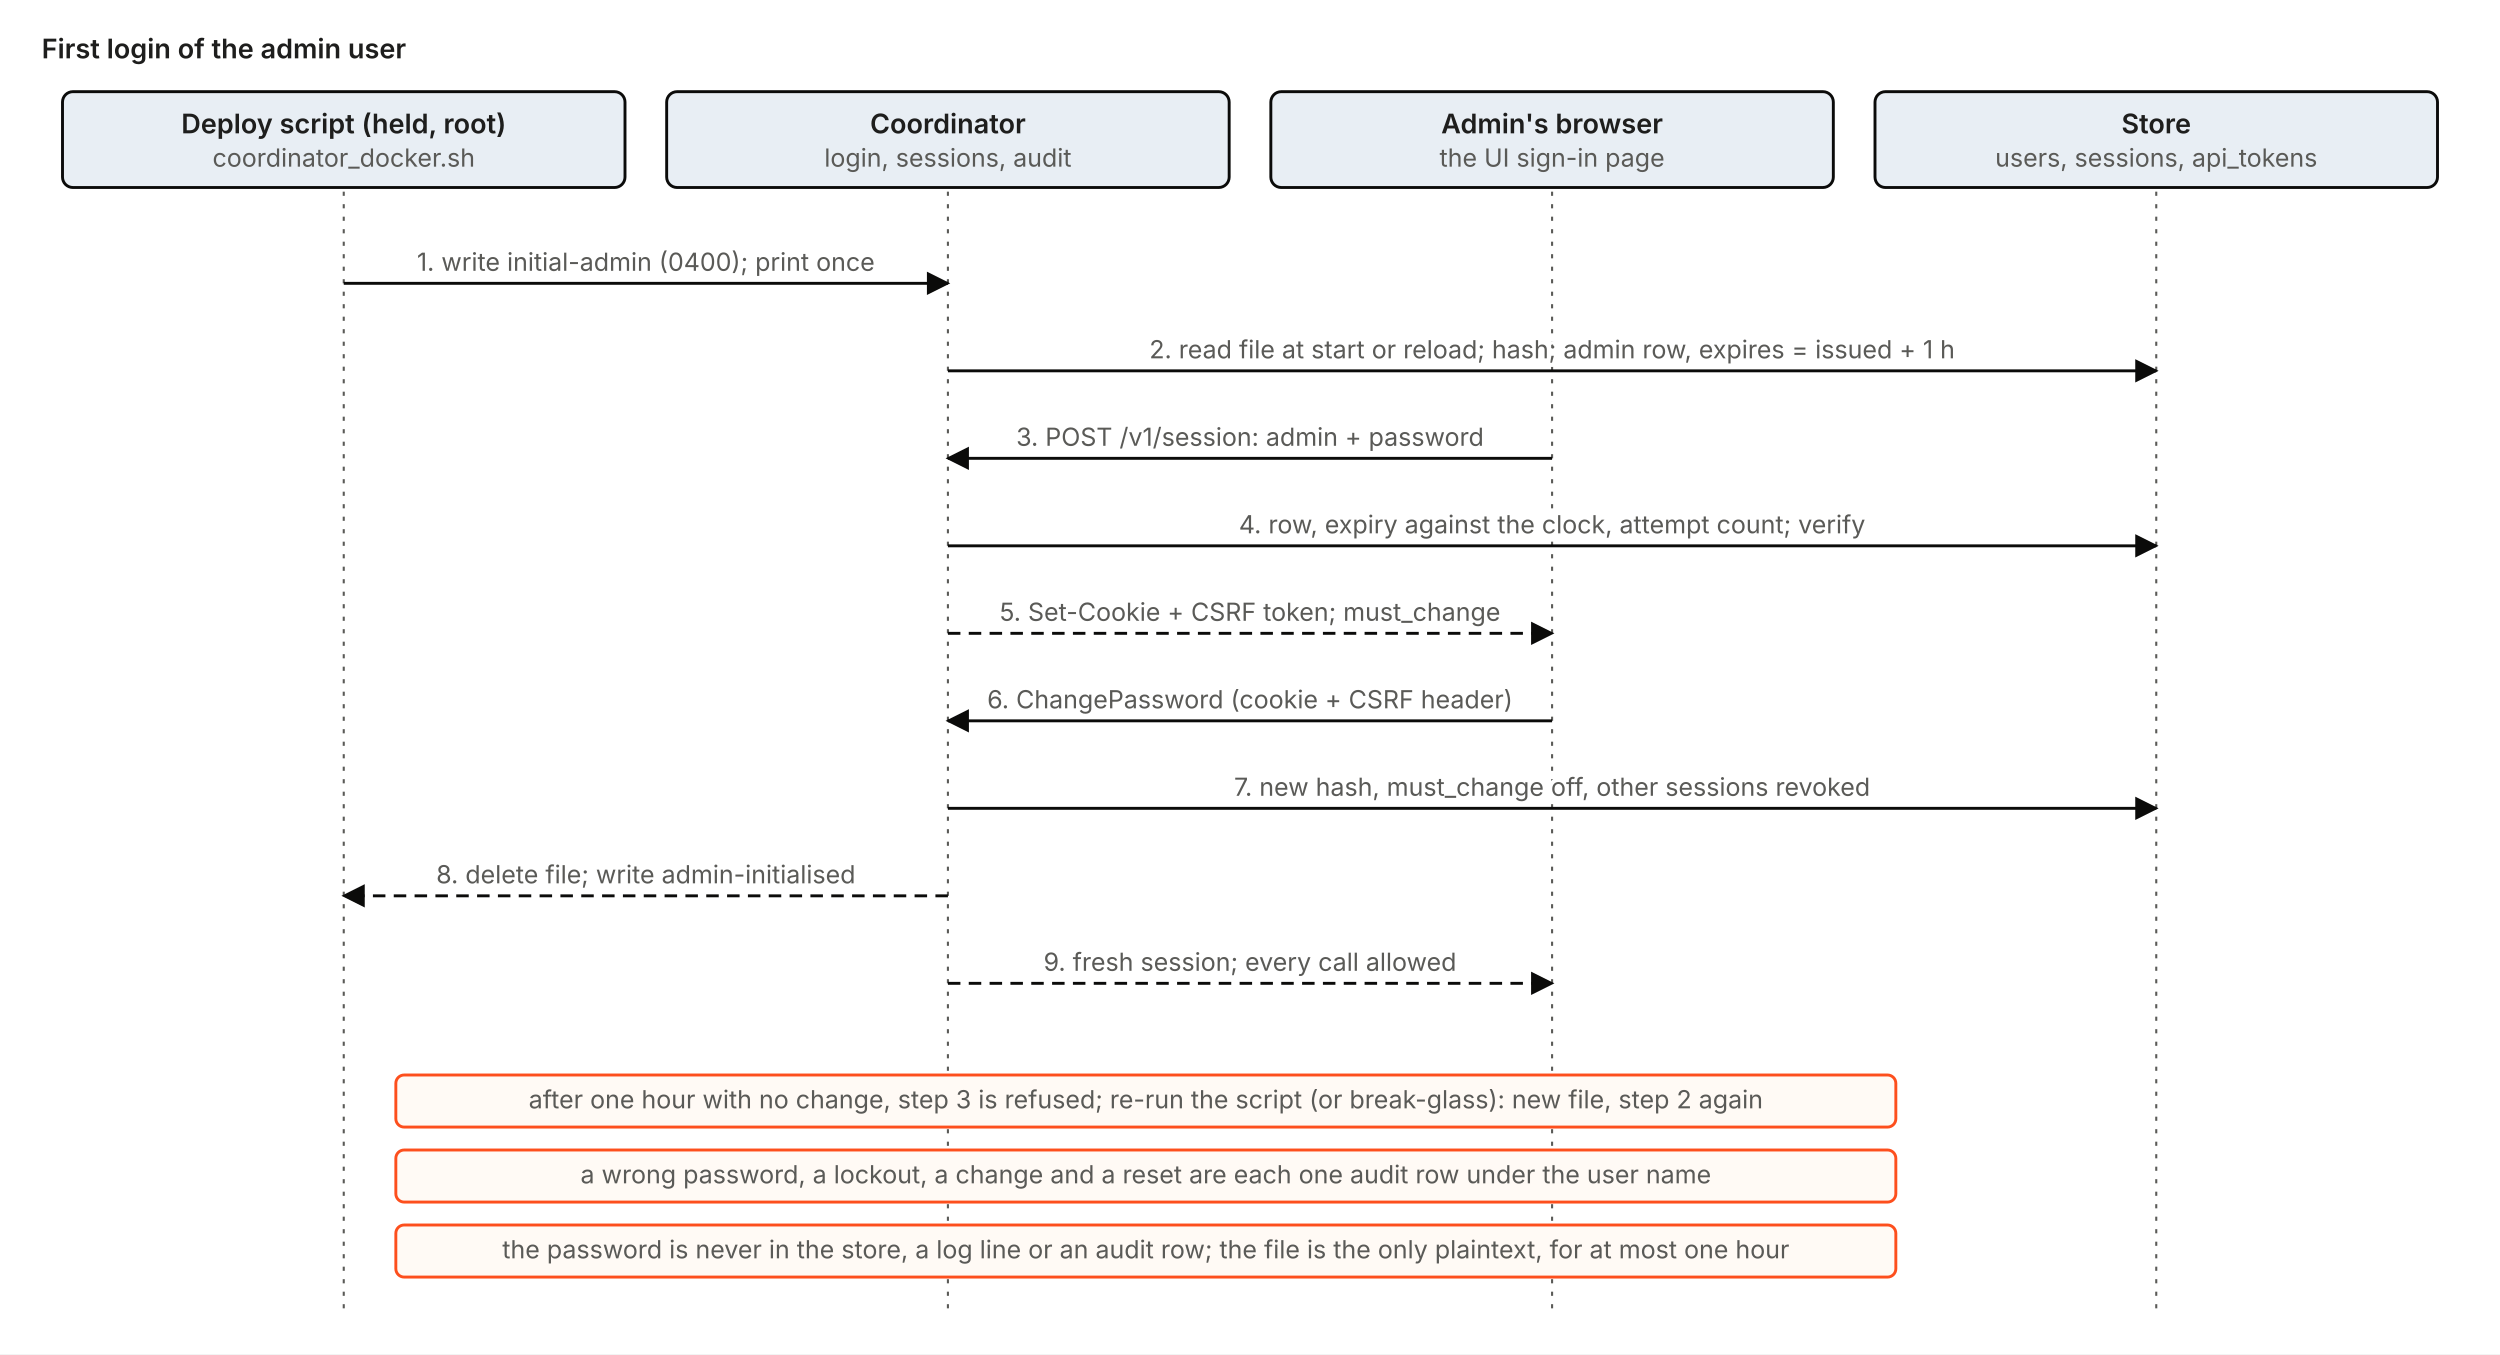
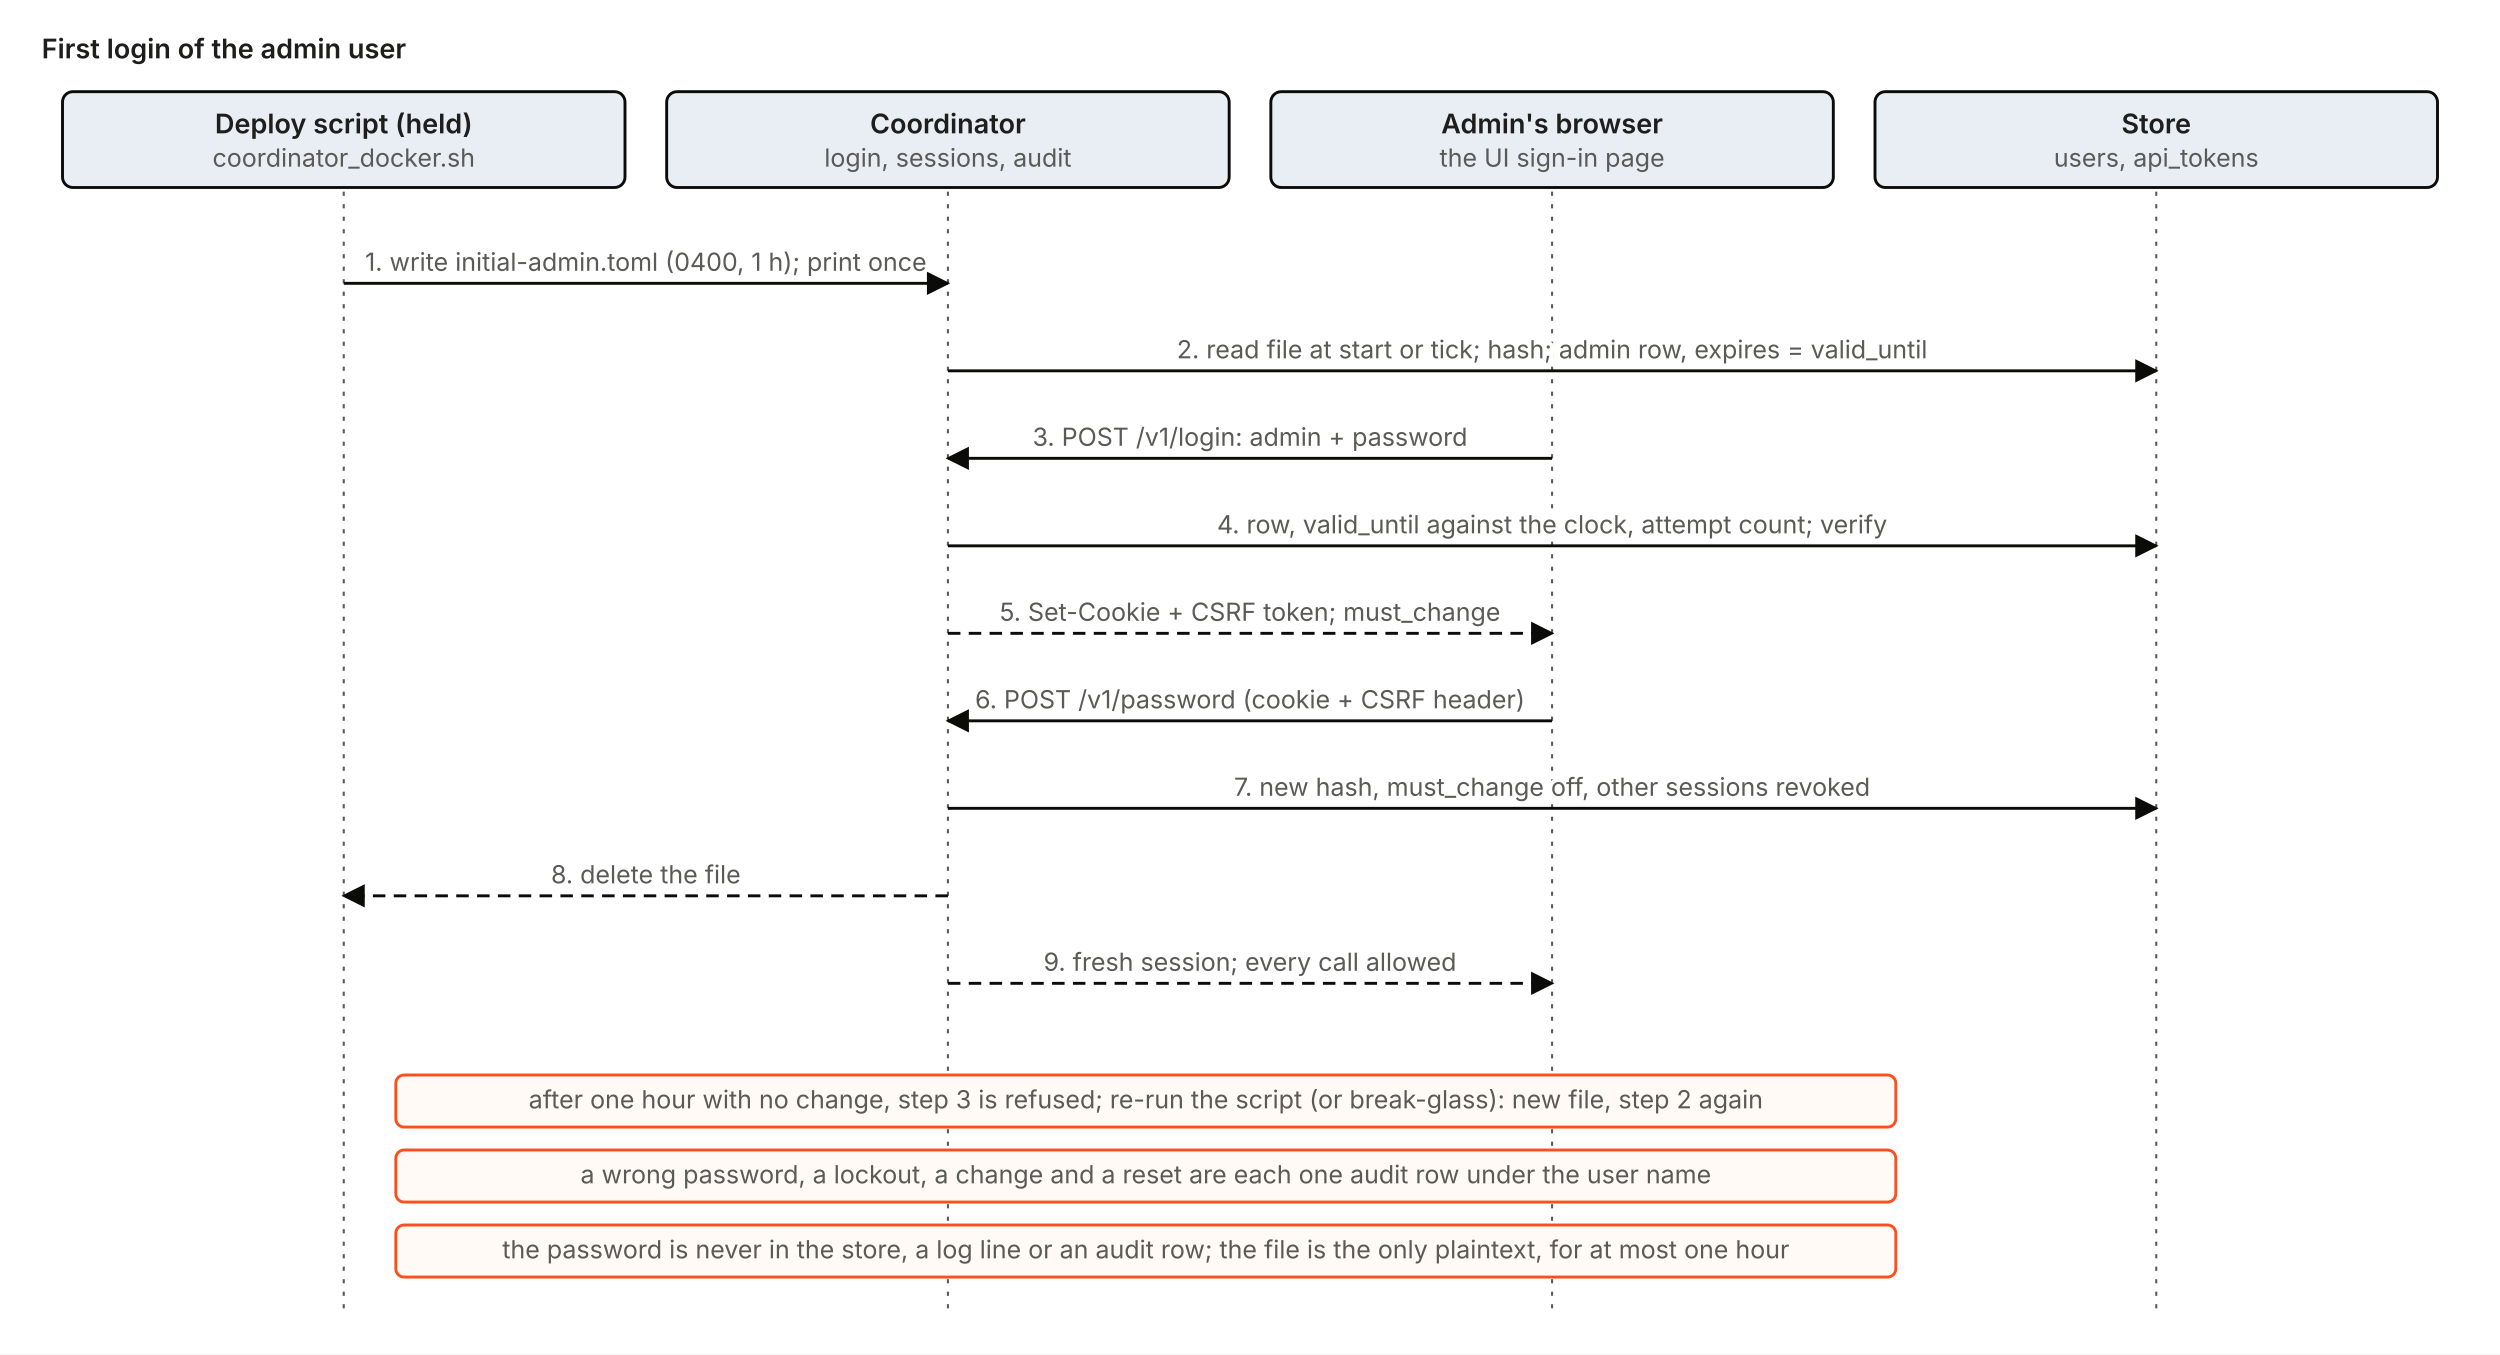
<svg xmlns="http://www.w3.org/2000/svg" viewBox="0 0 1200 650" width="1200" height="650" role="img" aria-label="First login: the deploy script writes a one-hour initial password for the user admin to a root-only file; the coordinator reads it and stores a hash; the admin logs in, must change the password, and the file is retired.">
  <defs>
    <marker id="coordinator-mdm-first-login-ak" viewBox="0 0 10 10" refX="9" refY="5" markerWidth="8" markerHeight="8" orient="auto-start-reverse">
      <path d="M0,0 L10,5 L0,10 z" fill="#0B0B0A" />
    </marker>
  </defs>
  <style>
.box-b{fill:#E8EEF4;stroke:#0B0B0A;stroke-width:1.4}
.box-o{fill:#FFFAF5;stroke:#FD4F1D;stroke-width:1.4}
.ln{stroke:#0B0B0A;fill:none;stroke-width:1.4}
.ln-d{stroke:#0B0B0A;fill:none;stroke-width:1.4;stroke-dasharray:6 4}
.life{stroke:#5A5A57;stroke-width:1;stroke-dasharray:2 4}
text{fill:#1E1E1D;font-family:system-ui,-apple-system,'Segoe UI',sans-serif;font-size:13px}
.b{font-weight:600}
.t-m{fill:#5A5A57;font-size:12px}
.lbl{paint-order:stroke;stroke:#FFFFFF;stroke-width:4px;stroke-linejoin:round}
</style>
  <rect x="0" y="0" width="1200" height="650" fill="#FFFFFF" />
  <text x="20" y="28" class="b" font-size="16" text-anchor="start">First login of the admin user</text>
  <rect x="30" y="44" width="270" height="46" rx="5" class="box-b" />
-   <text x="165" y="64" class="b" text-anchor="middle">Deploy script (held, root)</text>
+   <text x="165" y="64" class="b" text-anchor="middle">Deploy script (held)</text>
  <text x="165" y="80" class="t-m" text-anchor="middle">coordinator_docker.sh</text>
  <path d="M165,92 L165,630" class="life" />
  <rect x="320" y="44" width="270" height="46" rx="5" class="box-b" />
  <text x="455" y="64" class="b" text-anchor="middle">Coordinator</text>
  <text x="455" y="80" class="t-m" text-anchor="middle">login, sessions, audit</text>
  <path d="M455,92 L455,630" class="life" />
  <rect x="610" y="44" width="270" height="46" rx="5" class="box-b" />
  <text x="745" y="64" class="b" text-anchor="middle">Admin's browser</text>
  <text x="745" y="80" class="t-m" text-anchor="middle">the UI sign-in page</text>
  <path d="M745,92 L745,630" class="life" />
  <rect x="900" y="44" width="270" height="46" rx="5" class="box-b" />
  <text x="1035" y="64" class="b" text-anchor="middle">Store</text>
-   <text x="1035" y="80" class="t-m" text-anchor="middle">users, sessions, api_tokens</text>
+   <text x="1035" y="80" class="t-m" text-anchor="middle">users, api_tokens</text>
  <path d="M1035,92 L1035,630" class="life" />
  <path d="M165,136 L455,136" class="ln" marker-end="url(#coordinator-mdm-first-login-ak)" />
-   <text x="310" y="130" class="t-m lbl" text-anchor="middle">1. write initial-admin (0400); print once</text>
+   <text x="310" y="130" class="t-m lbl" text-anchor="middle">1. write initial-admin.toml (0400, 1 h); print once</text>
  <path d="M455,178 L1035,178" class="ln" marker-end="url(#coordinator-mdm-first-login-ak)" />
-   <text x="745" y="172" class="t-m lbl" text-anchor="middle">2. read file at start or reload; hash; admin row, expires = issued + 1 h</text>
+   <text x="745" y="172" class="t-m lbl" text-anchor="middle">2. read file at start or tick; hash; admin row, expires = valid_until</text>
  <path d="M745,220 L455,220" class="ln" marker-end="url(#coordinator-mdm-first-login-ak)" />
-   <text x="600" y="214" class="t-m lbl" text-anchor="middle">3. POST /v1/session: admin + password</text>
+   <text x="600" y="214" class="t-m lbl" text-anchor="middle">3. POST /v1/login: admin + password</text>
  <path d="M455,262 L1035,262" class="ln" marker-end="url(#coordinator-mdm-first-login-ak)" />
-   <text x="745" y="256" class="t-m lbl" text-anchor="middle">4. row, expiry against the clock, attempt count; verify</text>
+   <text x="745" y="256" class="t-m lbl" text-anchor="middle">4. row, valid_until against the clock, attempt count; verify</text>
  <path d="M455,304 L745,304" class="ln-d" marker-end="url(#coordinator-mdm-first-login-ak)" />
  <text x="600" y="298" class="t-m lbl" text-anchor="middle">5. Set-Cookie + CSRF token; must_change</text>
  <path d="M745,346 L455,346" class="ln" marker-end="url(#coordinator-mdm-first-login-ak)" />
-   <text x="600" y="340" class="t-m lbl" text-anchor="middle">6. ChangePassword (cookie + CSRF header)</text>
+   <text x="600" y="340" class="t-m lbl" text-anchor="middle">6. POST /v1/password (cookie + CSRF header)</text>
  <path d="M455,388 L1035,388" class="ln" marker-end="url(#coordinator-mdm-first-login-ak)" />
  <text x="745" y="382" class="t-m lbl" text-anchor="middle">7. new hash, must_change off, other sessions revoked</text>
  <path d="M455,430 L165,430" class="ln-d" marker-end="url(#coordinator-mdm-first-login-ak)" />
-   <text x="310" y="424" class="t-m lbl" text-anchor="middle">8. delete file; write admin-initialised</text>
+   <text x="310" y="424" class="t-m lbl" text-anchor="middle">8. delete the file</text>
  <path d="M455,472 L745,472" class="ln-d" marker-end="url(#coordinator-mdm-first-login-ak)" />
  <text x="600" y="466" class="t-m lbl" text-anchor="middle">9. fresh session; every call allowed</text>
  <rect x="190" y="516" width="720" height="25" rx="4" class="box-o" />
  <text x="550" y="532" class="t-m" text-anchor="middle">after one hour with no change, step 3 is refused; re-run the script (or break-glass): new file, step 2 again</text>
  <rect x="190" y="552" width="720" height="25" rx="4" class="box-o" />
  <text x="550" y="568" class="t-m" text-anchor="middle">a wrong password, a lockout, a change and a reset are each one audit row under the user name</text>
  <rect x="190" y="588" width="720" height="25" rx="4" class="box-o" />
  <text x="550" y="604" class="t-m" text-anchor="middle">the password is never in the store, a log line or an audit row; the file is the only plaintext, for at most one hour</text>
</svg>
